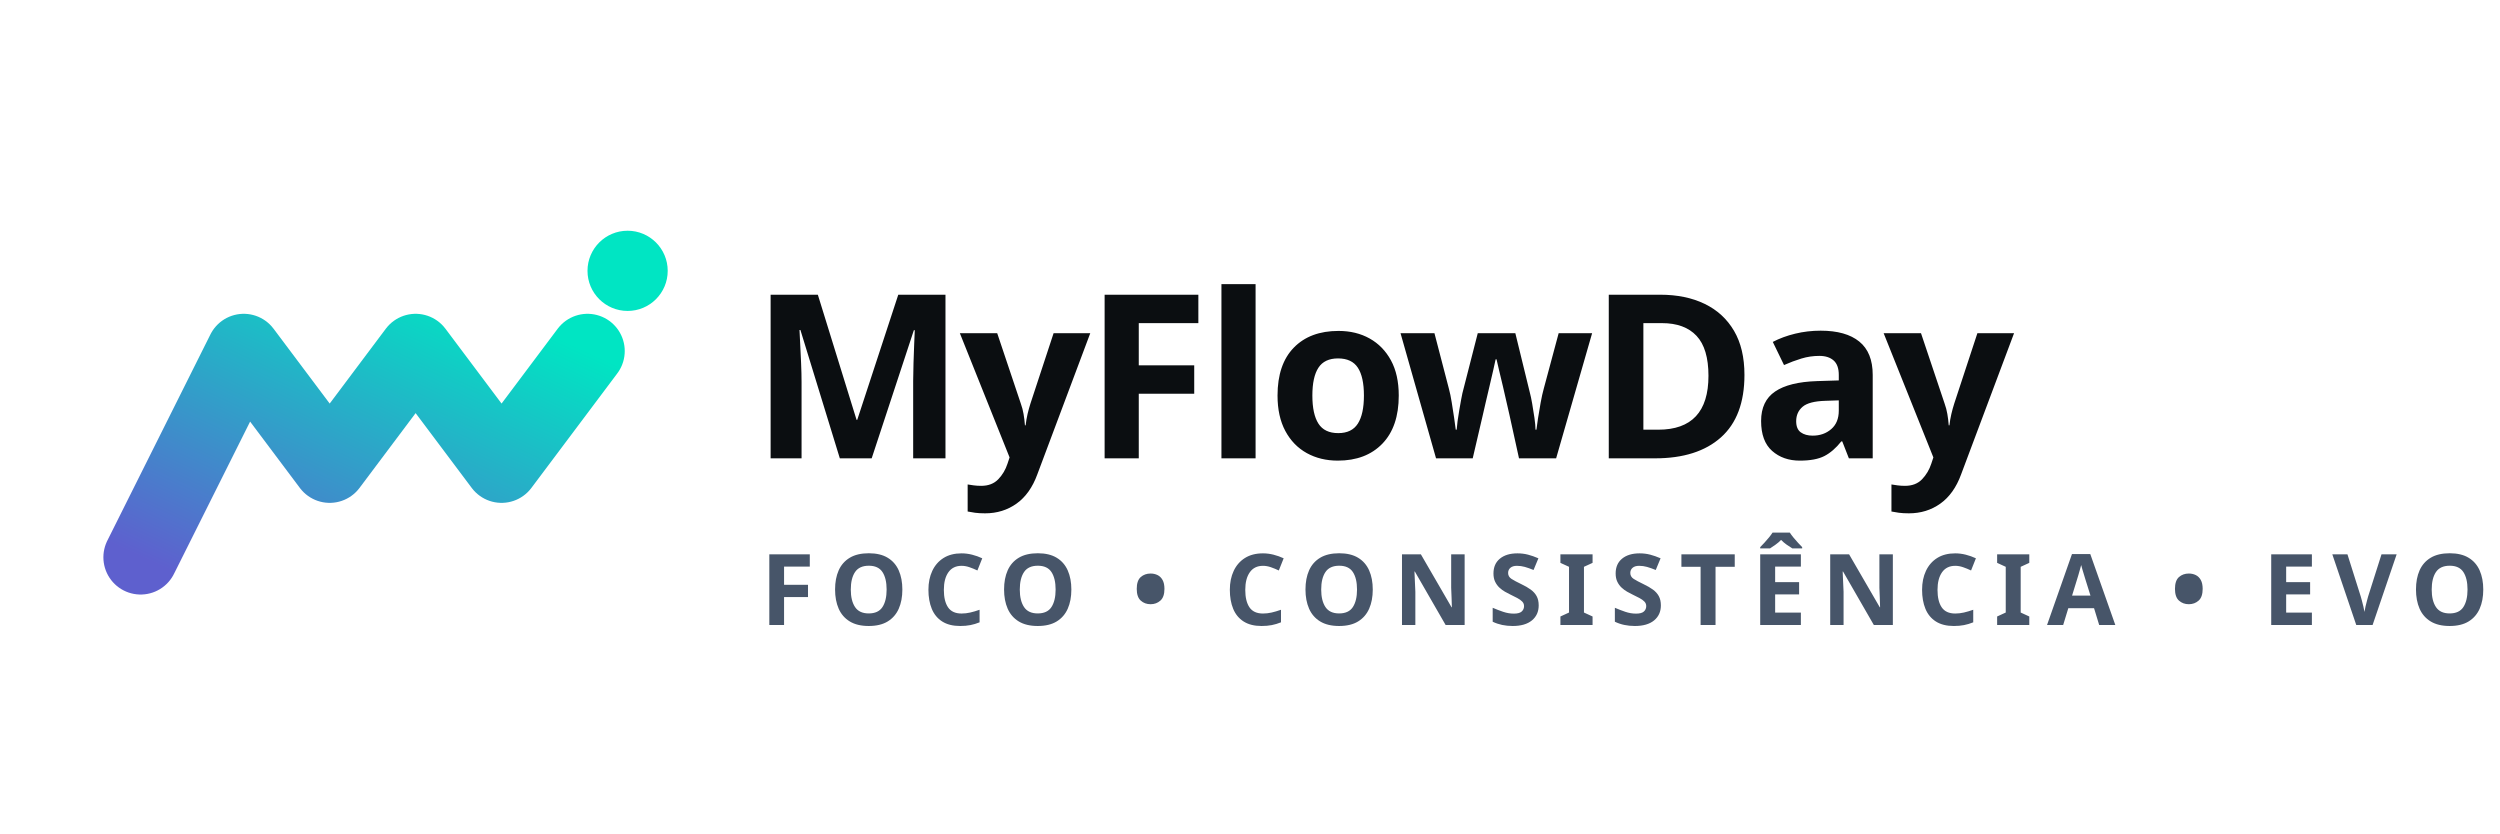
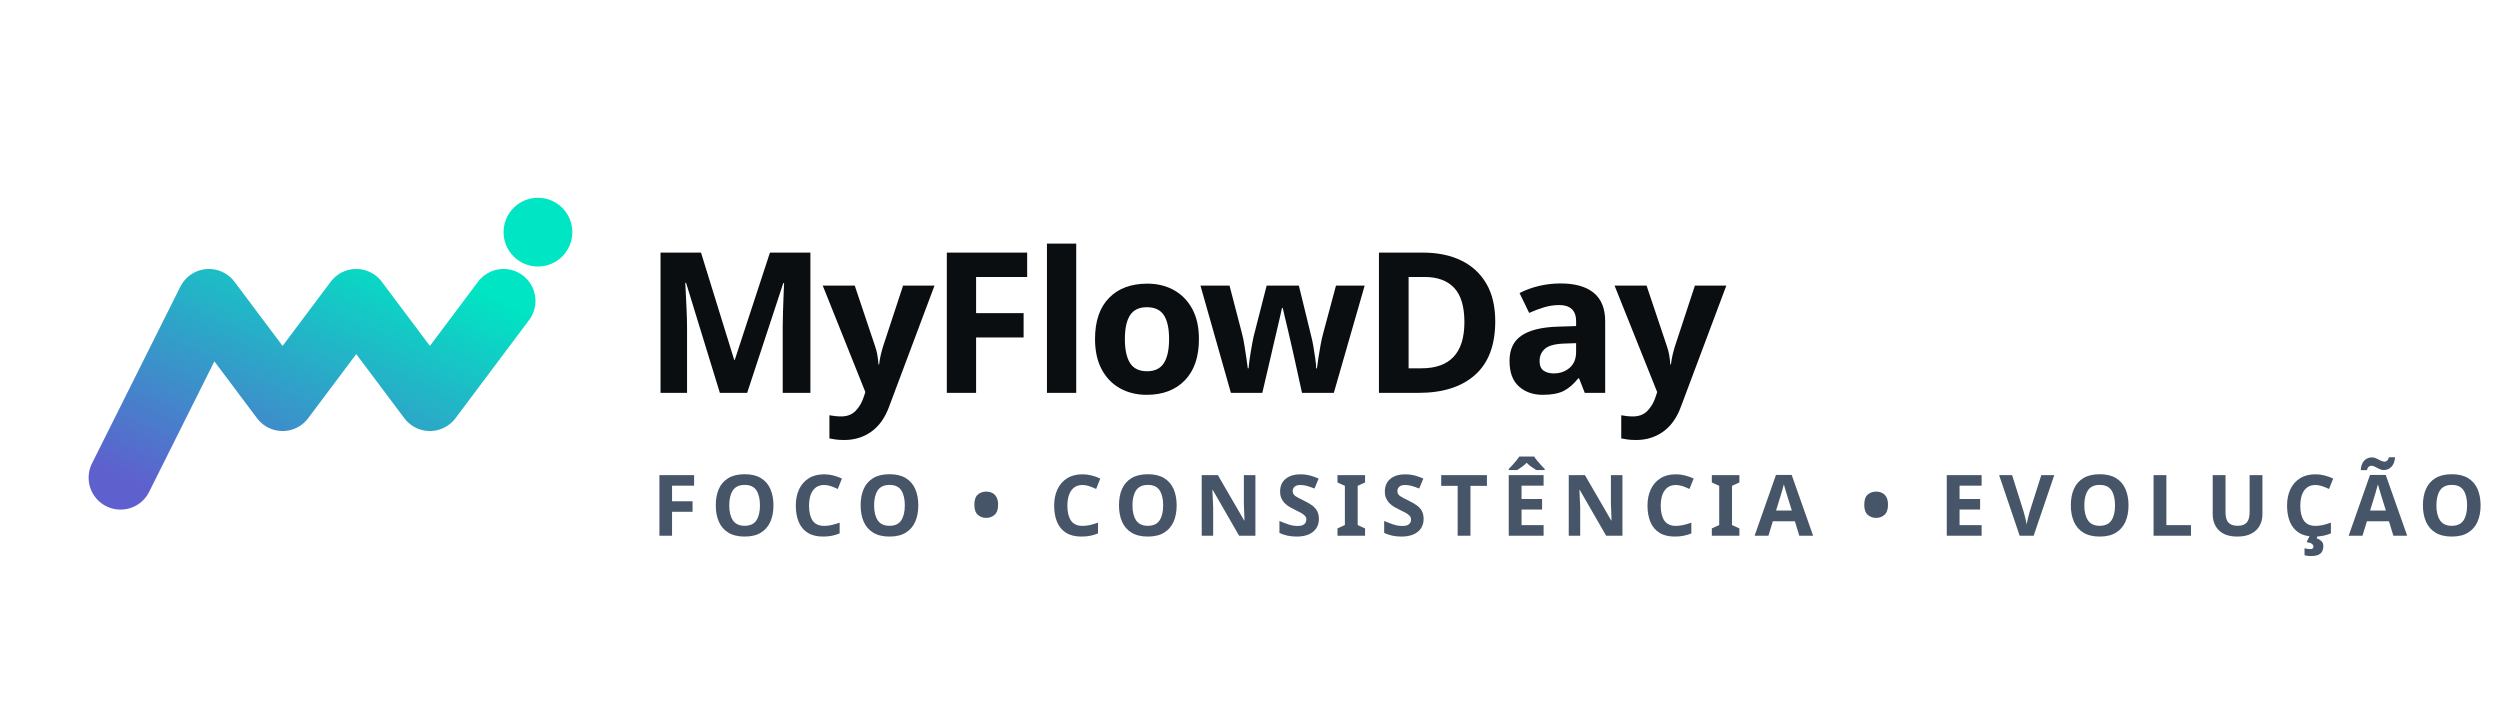
- <svg xmlns="http://www.w3.org/2000/svg" viewBox="0 0 2400 800" width="2400" height="800">
+ <svg xmlns="http://www.w3.org/2000/svg" viewBox="0 0 2800 800" width="2800" height="800">
  <defs>
    <linearGradient id="flow" x1="0%" y1="100%" x2="100%" y2="0%">
      <stop offset="0%" stop-color="#5E60CE" />
      <stop offset="100%" stop-color="#00E5C3" />
    </linearGradient>
  </defs>
  <g transform="translate(80, 150) scale(0.55)">
    <path d="M 100 700 L 280 340 L 430 540 L 580 340 L 730 540 L 880 340" fill="none" stroke="url(#flow)" stroke-width="130" stroke-linecap="round" stroke-linejoin="round" />
    <circle cx="950" cy="200" r="70" fill="#00E5C3" />
  </g>
  <text x="720" y="440" font-family="'Plus Jakarta Sans', sans-serif" font-size="220px" font-weight="800" fill="#0B0E11" letter-spacing="-6px">MyFlowDay</text>
  <text x="730" y="600" font-family="'Plus Jakarta Sans', sans-serif" font-size="95px" font-weight="800" fill="#475569" letter-spacing="14px">FOCO • CONSISTÊNCIA • EVOLUÇÃO</text>
</svg>
